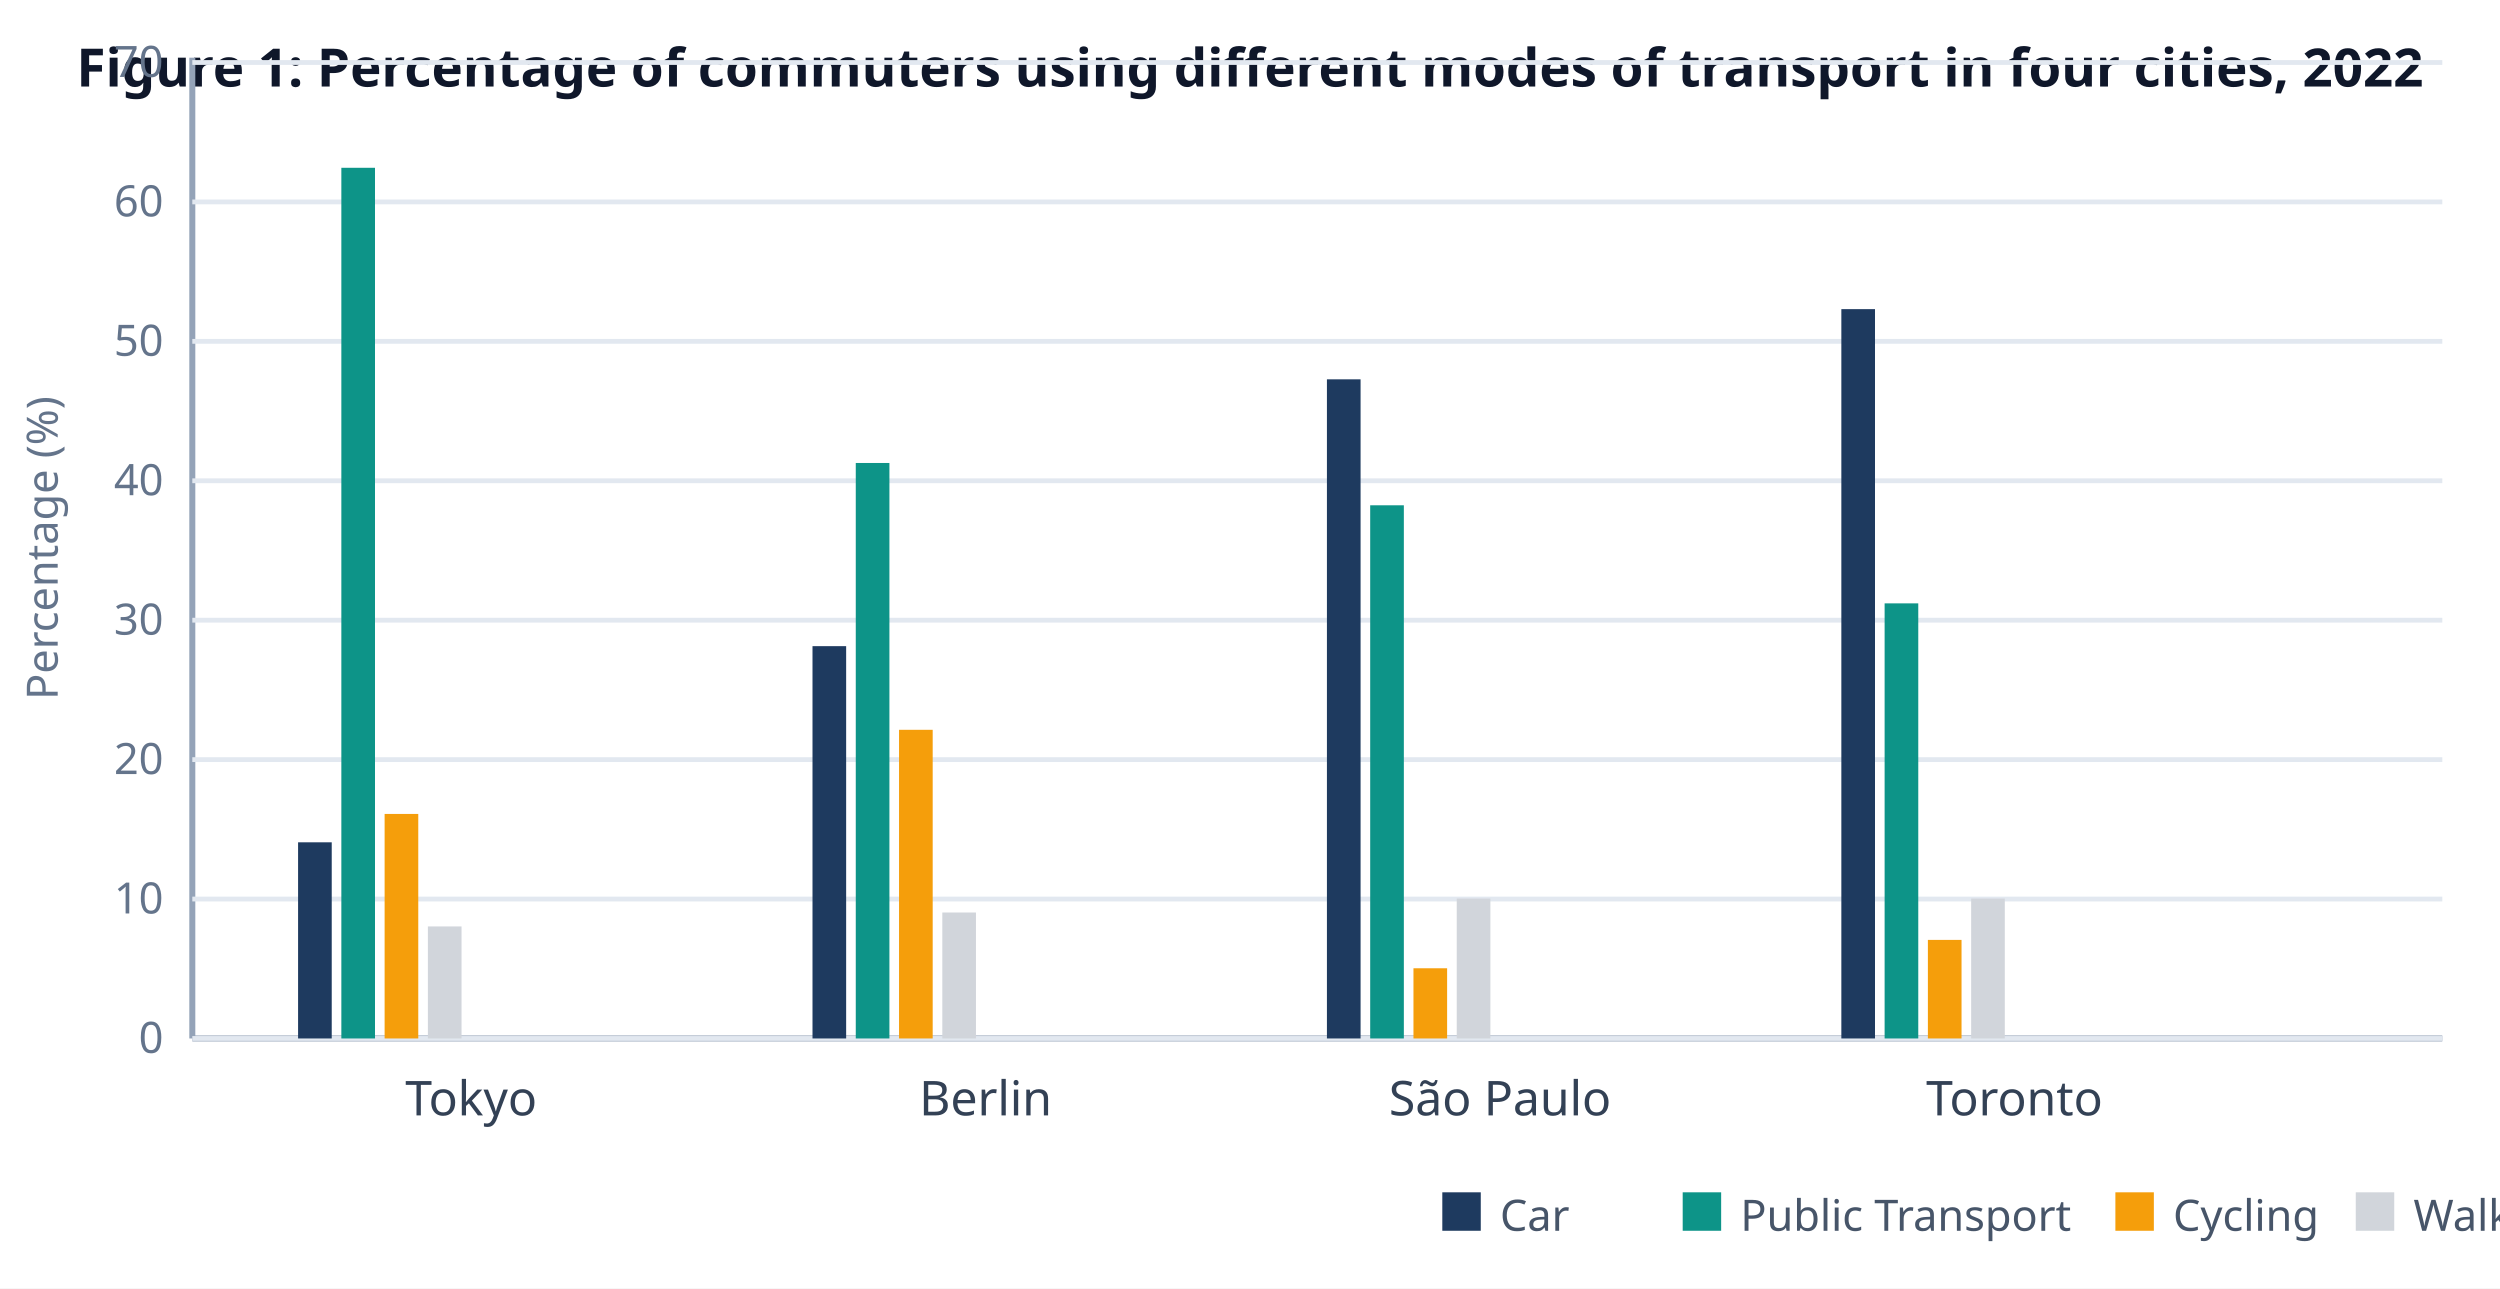
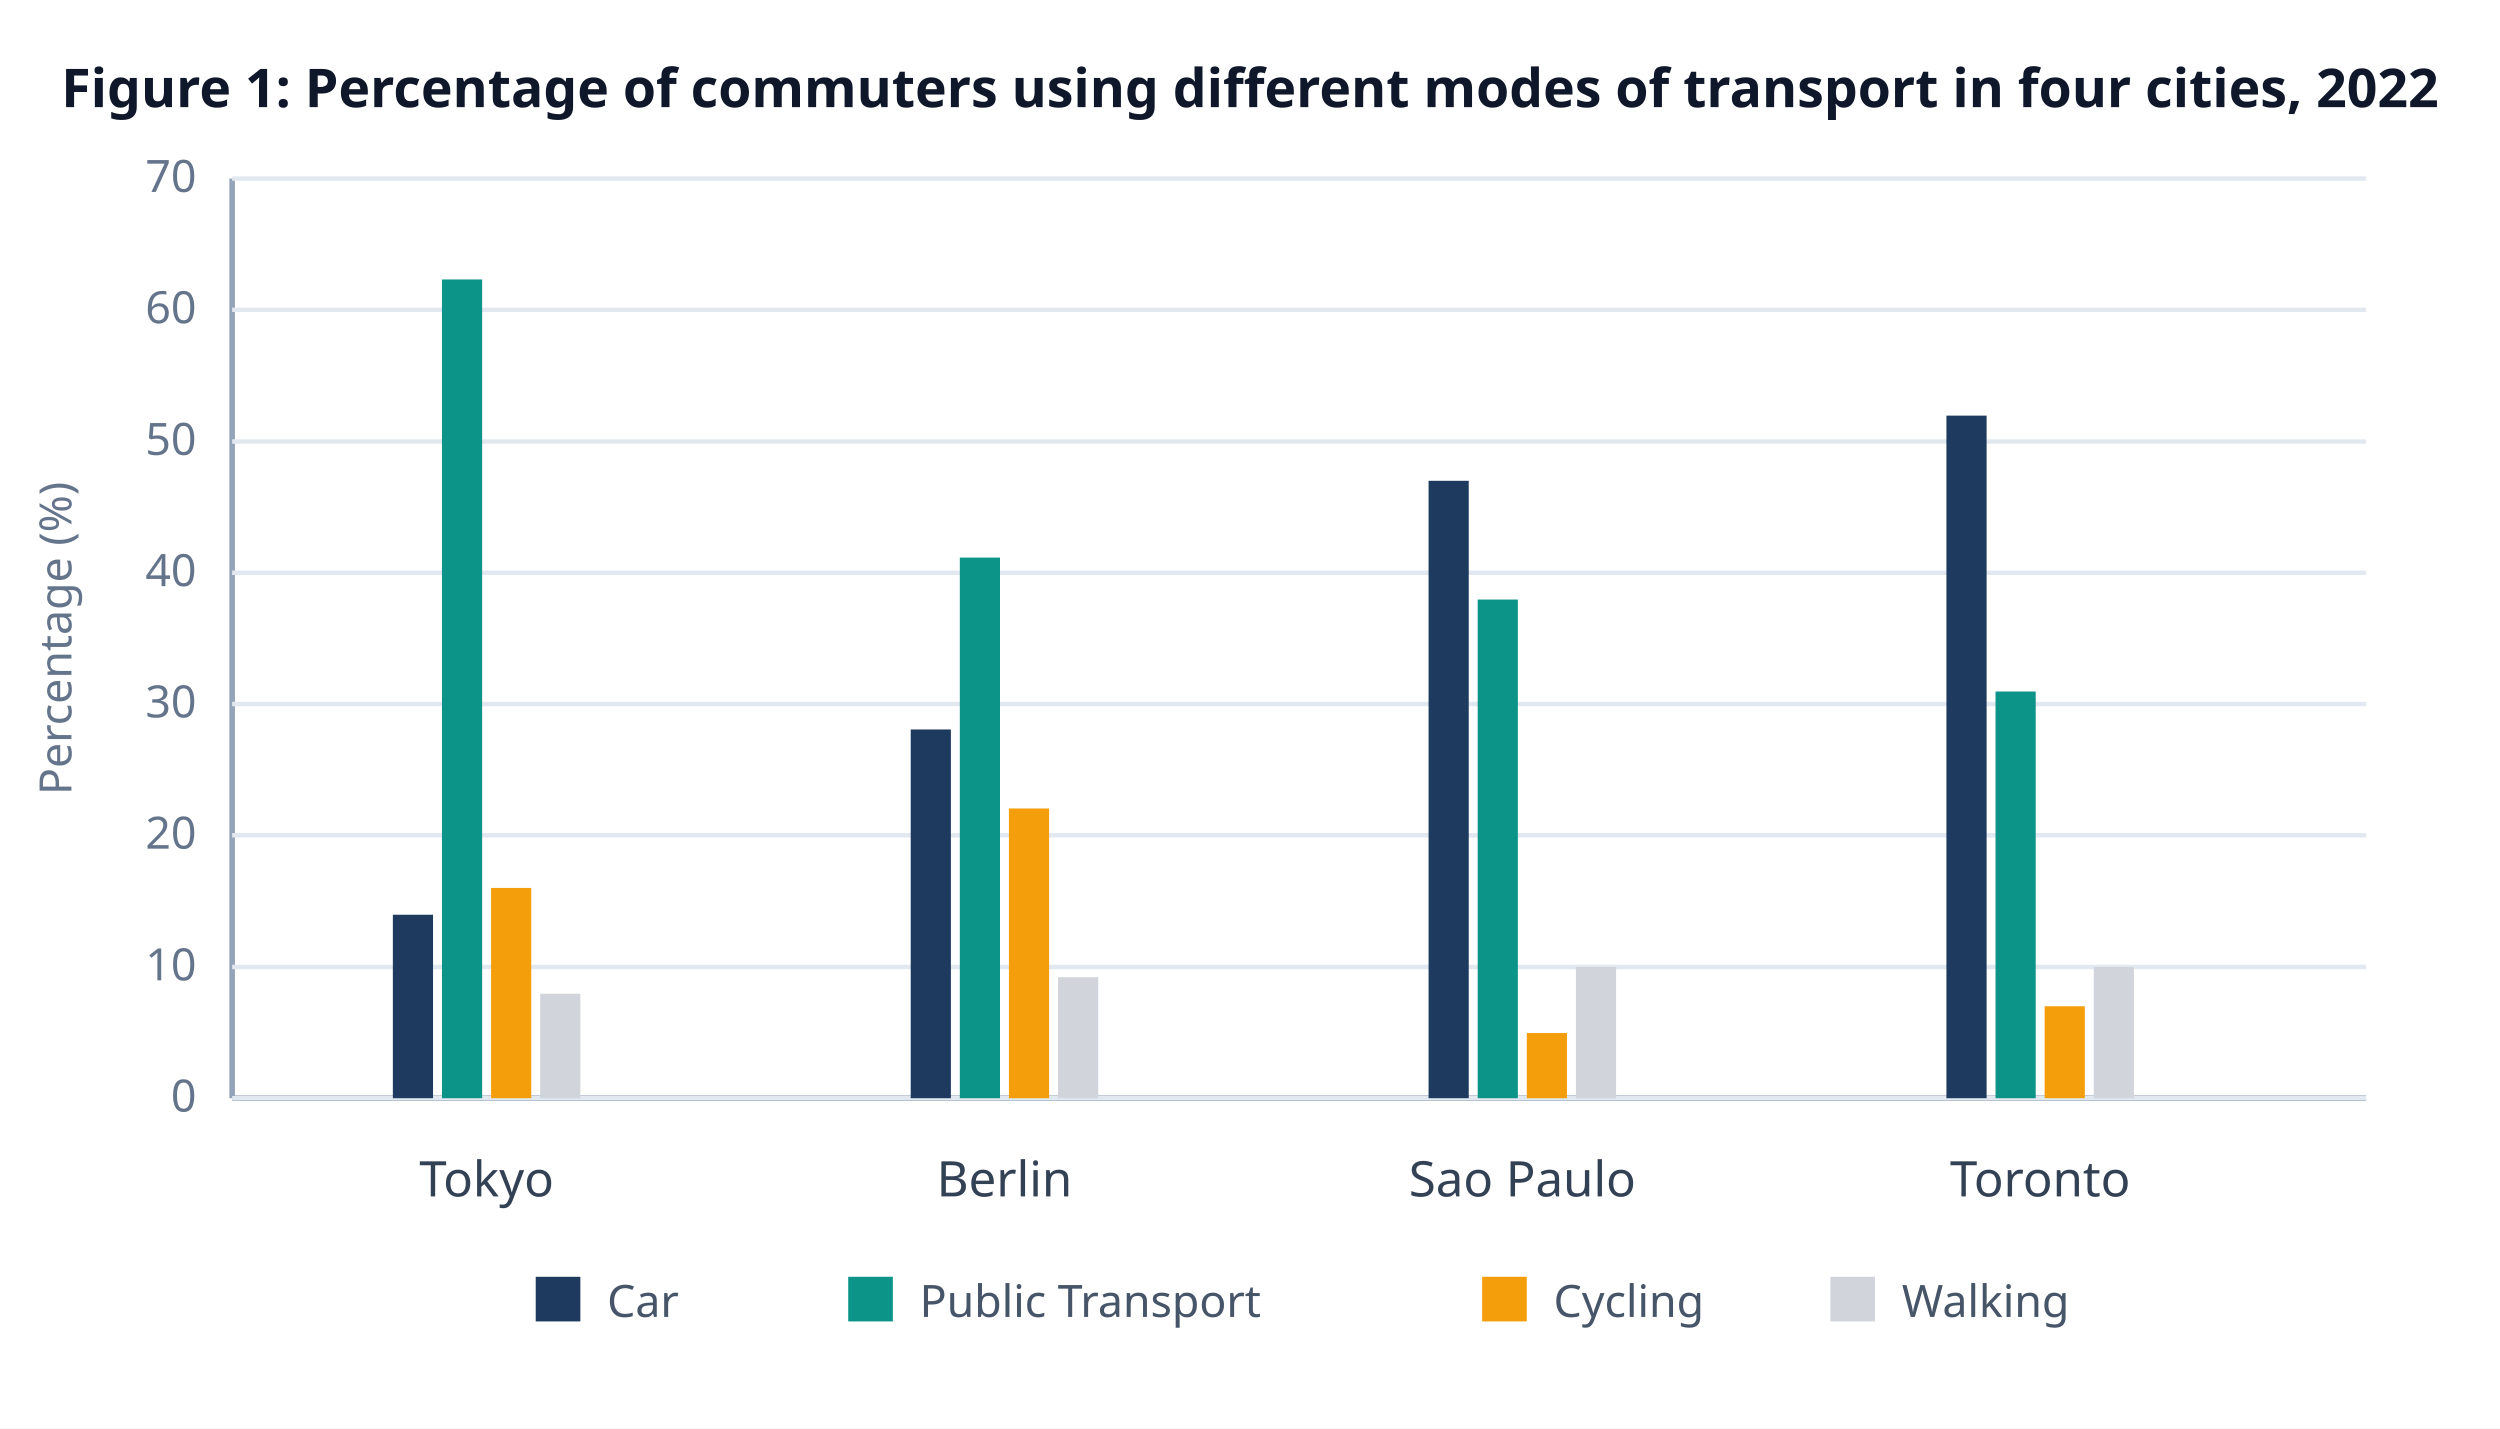
- <svg xmlns="http://www.w3.org/2000/svg" viewBox="0 0 520 268" role="img" aria-label="Percentage of commuters using different modes of transport in four cities, 2022">
-   <rect width="520" height="268" fill="#ffffff" />
-   <text x="260" y="18" text-anchor="middle" font-family="system-ui,sans-serif" font-size="11" font-weight="600" fill="#0f172a">Figure 1: Percentage of commuters using different modes of transport in four cities, 2022</text>
-   <line x1="40" y1="12" x2="40" y2="216" stroke="#94a3b8" stroke-width="1.25" />
-   <text x="12" y="114" text-anchor="middle" font-family="system-ui,sans-serif" font-size="9" fill="#64748b" transform="rotate(-90 12 114)">Percentage (%)</text>
-   <line x1="40" y1="216" x2="508" y2="216" stroke="#94a3b8" stroke-width="1.25" />
-   <g font-family="system-ui,sans-serif" font-size="9" fill="#64748b">
-     <line x1="40" y1="216" x2="508" y2="216" stroke="#e2e8f0" />
-     <text x="34" y="219" text-anchor="end">0</text>
-     <line x1="40" y1="187" x2="508" y2="187" stroke="#e2e8f0" />
-     <text x="34" y="190" text-anchor="end">10</text>
-     <line x1="40" y1="158" x2="508" y2="158" stroke="#e2e8f0" />
-     <text x="34" y="161" text-anchor="end">20</text>
-     <line x1="40" y1="129" x2="508" y2="129" stroke="#e2e8f0" />
-     <text x="34" y="132" text-anchor="end">30</text>
-     <line x1="40" y1="100" x2="508" y2="100" stroke="#e2e8f0" />
-     <text x="34" y="103" text-anchor="end">40</text>
-     <line x1="40" y1="71" x2="508" y2="71" stroke="#e2e8f0" />
-     <text x="34" y="74" text-anchor="end">50</text>
-     <line x1="40" y1="42" x2="508" y2="42" stroke="#e2e8f0" />
-     <text x="34" y="45" text-anchor="end">60</text>
-     <line x1="40" y1="13" x2="508" y2="13" stroke="#e2e8f0" />
-     <text x="34" y="16" text-anchor="end">70</text>
+ <svg xmlns="http://www.w3.org/2000/svg" viewBox="0 0 560 320" role="img" aria-label="Percentage of commuters using different modes of transport in four cities, 2022">
+   <rect width="560" height="320" fill="#ffffff" />
+   <text x="280" y="24" text-anchor="middle" font-family="system-ui,sans-serif" font-size="12" font-weight="600" fill="#0f172a">Figure 1: Percentage of commuters using different modes of transport in four cities, 2022</text>
+   <line x1="52" y1="40" x2="52" y2="246" stroke="#94a3b8" stroke-width="1.25" />
+   <line x1="52" y1="246" x2="530" y2="246" stroke="#94a3b8" stroke-width="1.25" />
+   <text x="16" y="143" text-anchor="middle" font-family="system-ui,sans-serif" font-size="10" fill="#64748b" transform="rotate(-90 16 143)">Percentage (%)</text>
+   <g font-family="system-ui,sans-serif" font-size="10" fill="#64748b">
+     <line x1="52" y1="246" x2="530" y2="246" stroke="#e2e8f0" />
+     <text x="44" y="249" text-anchor="end">0</text>
+     <line x1="52" y1="216.6" x2="530" y2="216.6" stroke="#e2e8f0" />
+     <text x="44" y="219.6" text-anchor="end">10</text>
+     <line x1="52" y1="187.1" x2="530" y2="187.1" stroke="#e2e8f0" />
+     <text x="44" y="190.1" text-anchor="end">20</text>
+     <line x1="52" y1="157.7" x2="530" y2="157.7" stroke="#e2e8f0" />
+     <text x="44" y="160.7" text-anchor="end">30</text>
+     <line x1="52" y1="128.3" x2="530" y2="128.3" stroke="#e2e8f0" />
+     <text x="44" y="131.3" text-anchor="end">40</text>
+     <line x1="52" y1="98.9" x2="530" y2="98.9" stroke="#e2e8f0" />
+     <text x="44" y="101.9" text-anchor="end">50</text>
+     <line x1="52" y1="69.4" x2="530" y2="69.4" stroke="#e2e8f0" />
+     <text x="44" y="72.4" text-anchor="end">60</text>
+     <line x1="52" y1="40" x2="530" y2="40" stroke="#e2e8f0" />
+     <text x="44" y="43" text-anchor="end">70</text>
  </g>
-   <rect x="62" y="175.2" width="7" height="40.8" fill="#1e3a5f" />
-   <rect x="71" y="34.9" width="7" height="181.1" fill="#0d9488" />
-   <rect x="80" y="169.3" width="7" height="46.7" fill="#f59e0b" />
-   <rect x="89" y="192.7" width="7" height="23.3" fill="#d1d5db" />
-   <rect x="169" y="134.4" width="7" height="81.6" fill="#1e3a5f" />
-   <rect x="178" y="96.3" width="7" height="119.7" fill="#0d9488" />
-   <rect x="187" y="151.8" width="7" height="64.2" fill="#f59e0b" />
-   <rect x="196" y="189.8" width="7" height="26.2" fill="#d1d5db" />
-   <rect x="276" y="78.9" width="7" height="137.1" fill="#1e3a5f" />
-   <rect x="285" y="105.1" width="7" height="110.9" fill="#0d9488" />
-   <rect x="294" y="201.4" width="7" height="14.6" fill="#f59e0b" />
-   <rect x="303" y="186.9" width="7" height="29.1" fill="#d1d5db" />
-   <rect x="383" y="64.3" width="7" height="151.7" fill="#1e3a5f" />
-   <rect x="392" y="125.5" width="7" height="90.5" fill="#0d9488" />
-   <rect x="401" y="195.5" width="7" height="20.5" fill="#f59e0b" />
-   <rect x="410" y="186.9" width="7" height="29.1" fill="#d1d5db" />
-   <g font-family="system-ui,sans-serif" font-size="10" fill="#334155" text-anchor="middle">
-     <text x="98" y="232">Tokyo</text>
-     <text x="205" y="232">Berlin</text>
-     <text x="312" y="232">São Paulo</text>
-     <text x="419" y="232">Toronto</text>
+   <rect x="88" y="204.9" width="9" height="41.1" fill="#1e3a5f" />
+   <rect x="99" y="62.6" width="9" height="183.4" fill="#0d9488" />
+   <rect x="110" y="198.9" width="9" height="47.1" fill="#f59e0b" />
+   <rect x="121" y="222.6" width="9" height="23.4" fill="#d1d5db" />
+   <rect x="204" y="163.4" width="9" height="82.6" fill="#1e3a5f" />
+   <rect x="215" y="124.9" width="9" height="121.1" fill="#0d9488" />
+   <rect x="226" y="181.1" width="9" height="64.9" fill="#f59e0b" />
+   <rect x="237" y="218.9" width="9" height="27.1" fill="#d1d5db" />
+   <rect x="320" y="107.7" width="9" height="138.3" fill="#1e3a5f" />
+   <rect x="331" y="134.3" width="9" height="111.7" fill="#0d9488" />
+   <rect x="342" y="231.4" width="9" height="14.6" fill="#f59e0b" />
+   <rect x="353" y="216.6" width="9" height="29.4" fill="#d1d5db" />
+   <rect x="436" y="93.1" width="9" height="152.9" fill="#1e3a5f" />
+   <rect x="447" y="154.9" width="9" height="91.1" fill="#0d9488" />
+   <rect x="458" y="225.4" width="9" height="20.6" fill="#f59e0b" />
+   <rect x="469" y="216.6" width="9" height="29.4" fill="#d1d5db" />
+   <g font-family="system-ui,sans-serif" font-size="11" fill="#334155" text-anchor="middle">
+     <text x="109" y="268">Tokyo</text>
+     <text x="225" y="268">Berlin</text>
+     <text x="341" y="268">Sao Paulo</text>
+     <text x="457" y="268">Toronto</text>
  </g>
-   <g font-family="system-ui,sans-serif" font-size="9" fill="#475569">
-     <rect x="300" y="248" width="8" height="8" fill="#1e3a5f" />
-     <text x="312" y="256">Car</text>
-     <rect x="350" y="248" width="8" height="8" fill="#0d9488" />
-     <text x="362" y="256">Public Transport</text>
-     <rect x="440" y="248" width="8" height="8" fill="#f59e0b" />
-     <text x="452" y="256">Cycling</text>
-     <rect x="490" y="248" width="8" height="8" fill="#d1d5db" />
-     <text x="502" y="256">Walking</text>
+   <g font-family="system-ui,sans-serif" font-size="10" fill="#475569">
+     <rect x="120" y="286" width="10" height="10" fill="#1e3a5f" />
+     <text x="136" y="295">Car</text>
+     <rect x="190" y="286" width="10" height="10" fill="#0d9488" />
+     <text x="206" y="295">Public Transport</text>
+     <rect x="332" y="286" width="10" height="10" fill="#f59e0b" />
+     <text x="348" y="295">Cycling</text>
+     <rect x="410" y="286" width="10" height="10" fill="#d1d5db" />
+     <text x="426" y="295">Walking</text>
  </g>
</svg>
